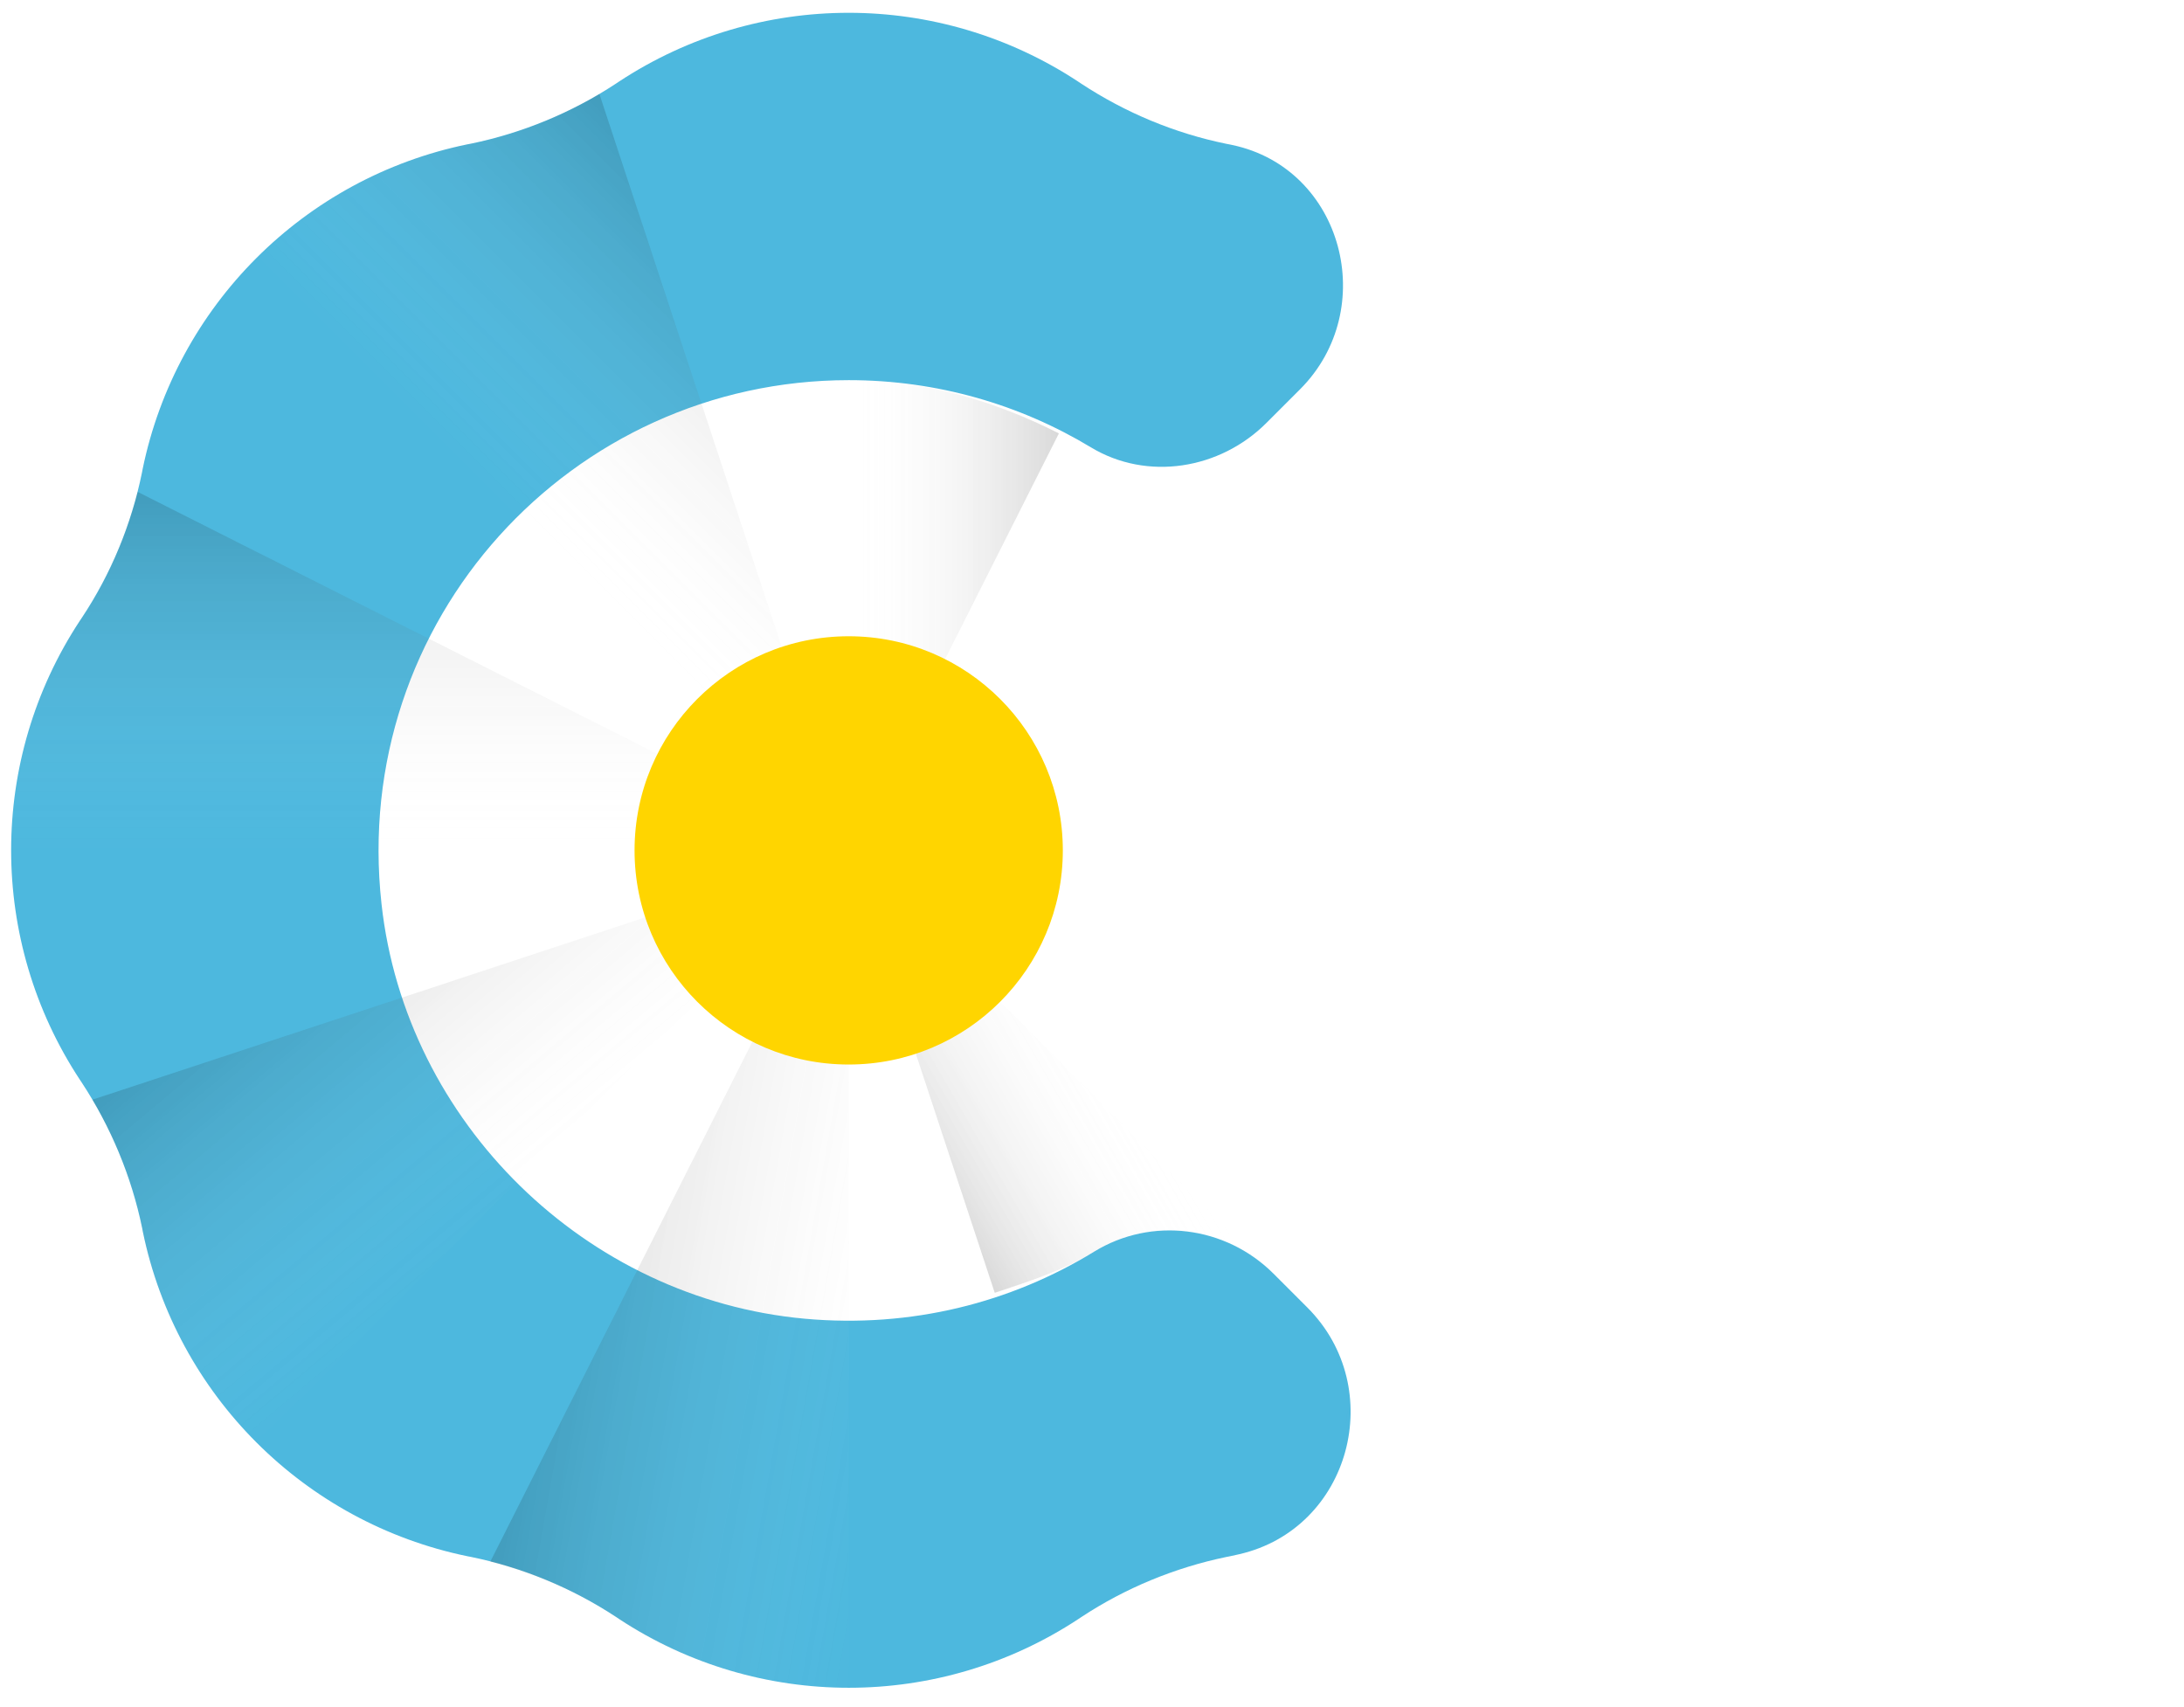
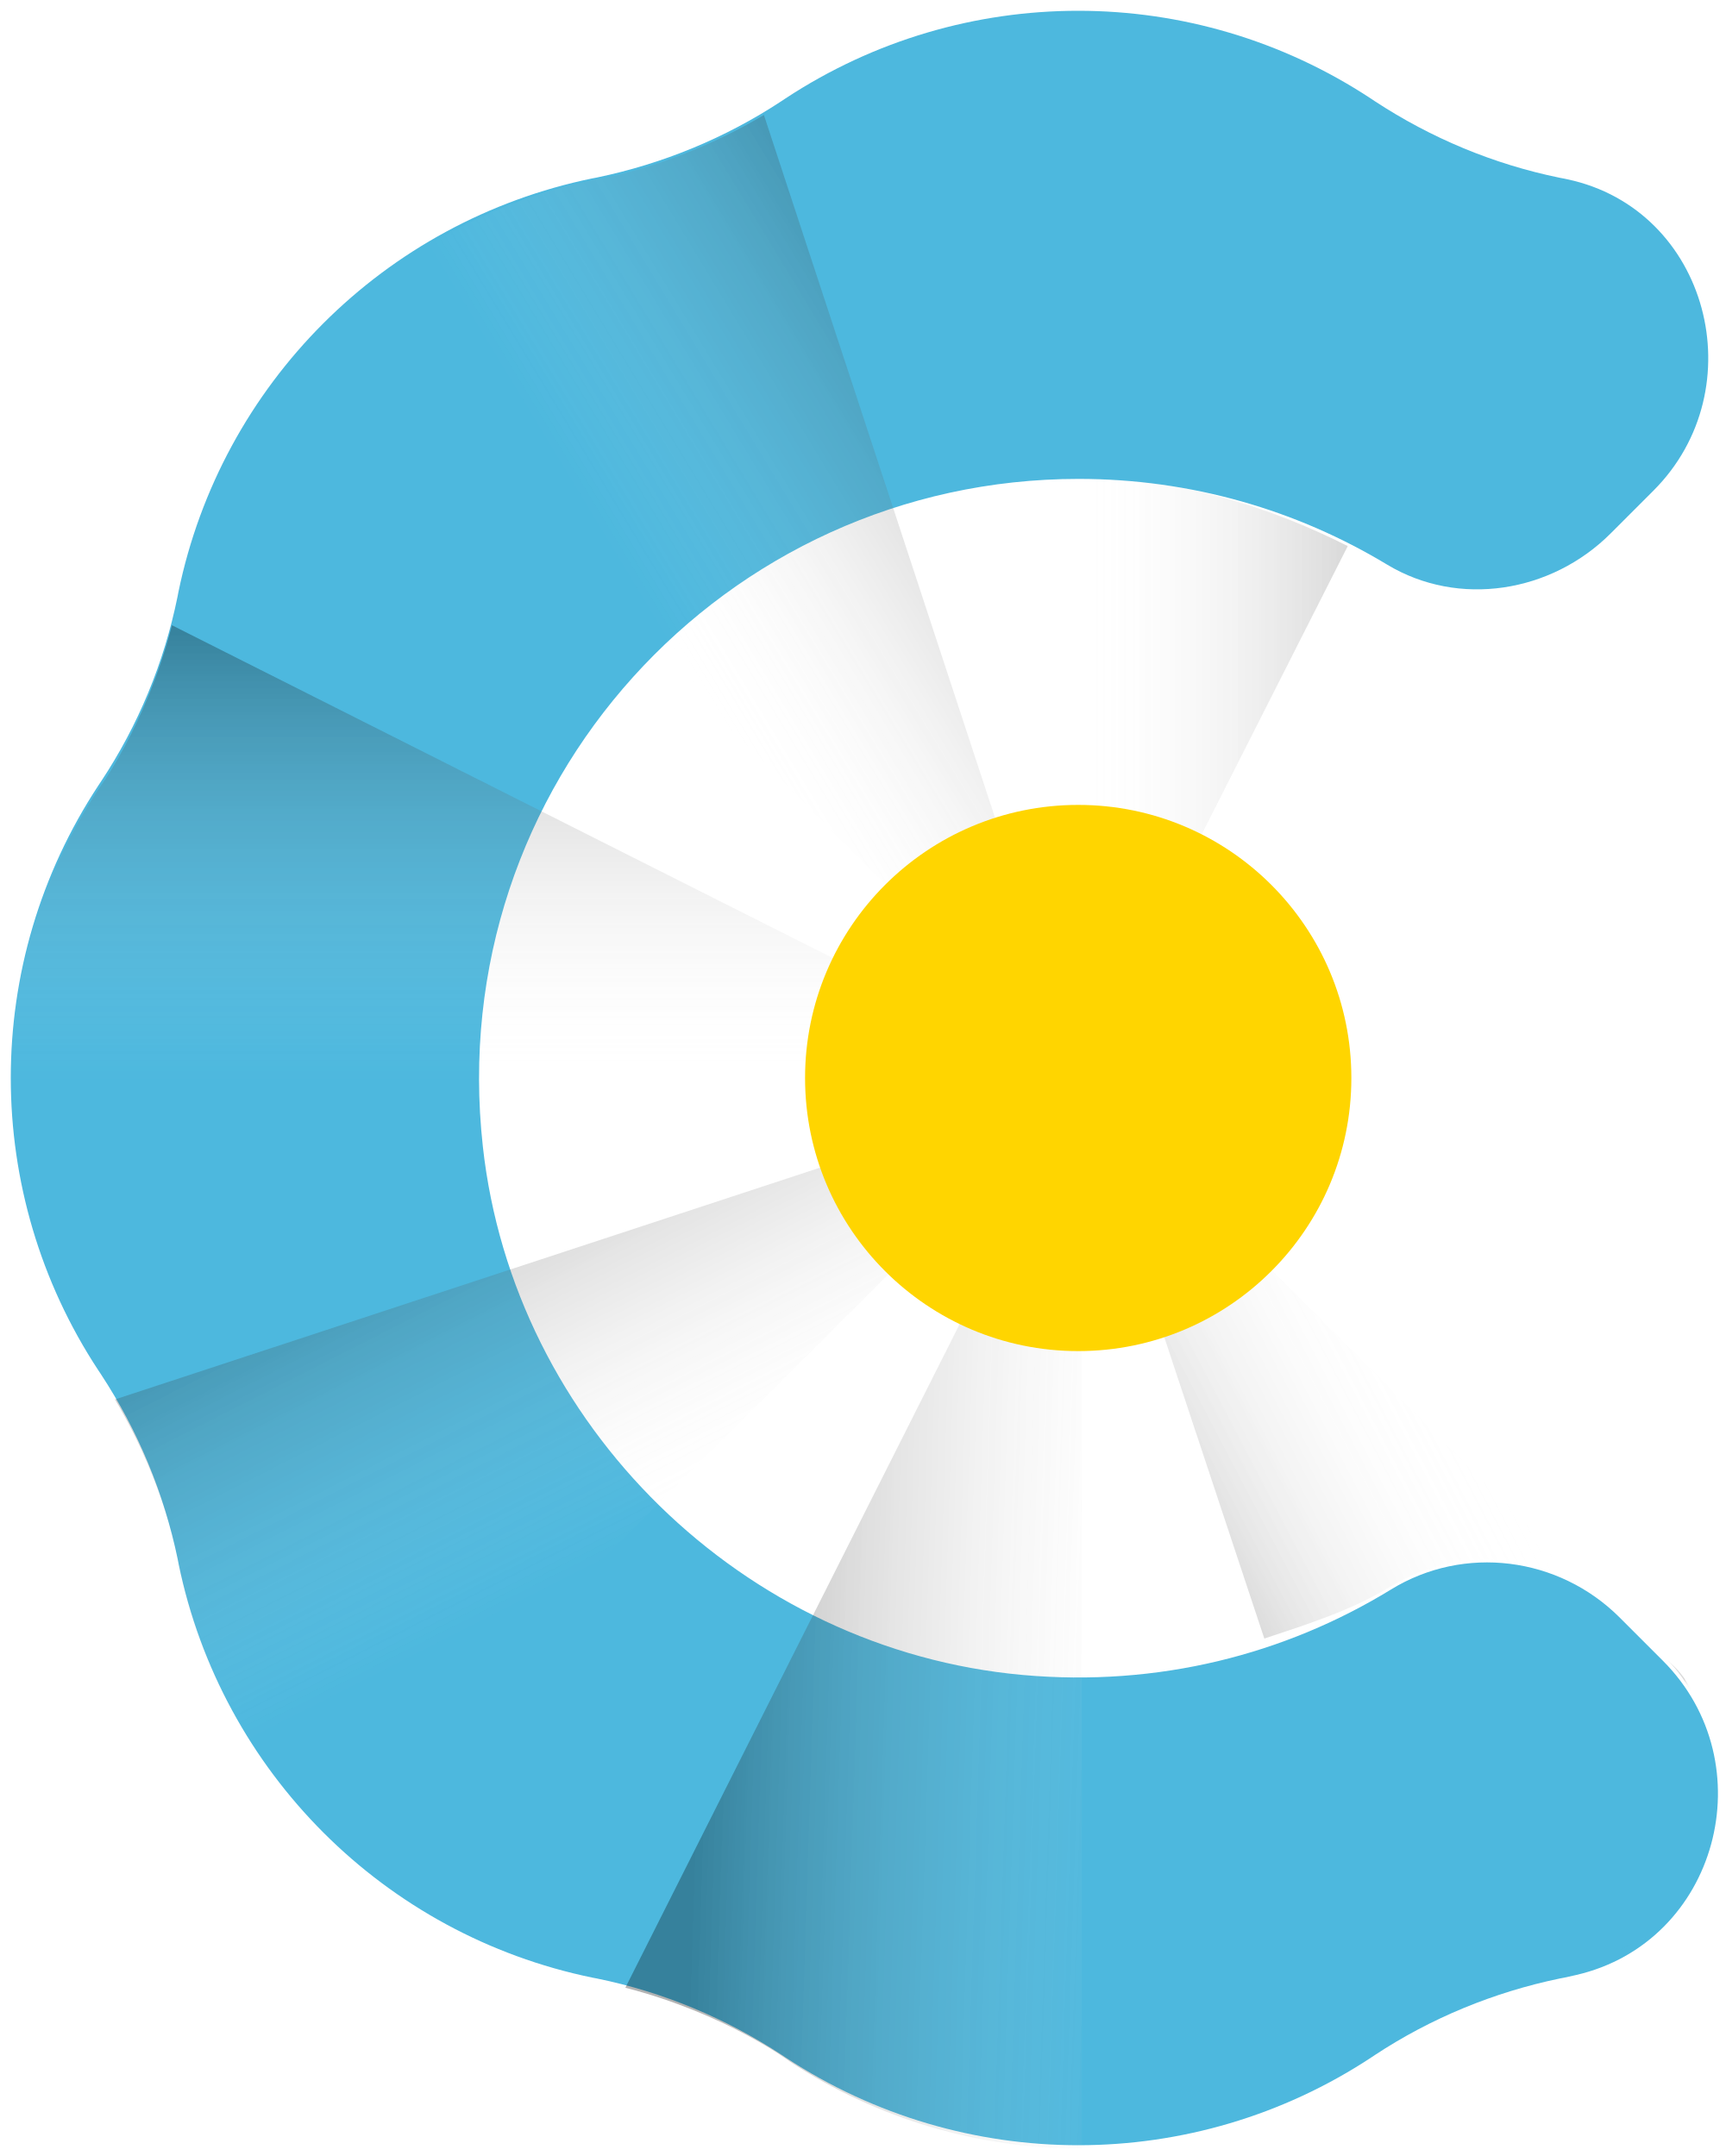
- <svg xmlns="http://www.w3.org/2000/svg" version="1.1" id="Layer_1" x="0px" y="0px" viewBox="0 0 1280 1000" enable-background="new 0 0 1280 1000" xml:space="preserve">
-   <path fill="#4DB8DE" d="M641.2,733.6c-48.6,29.8-107,44.9-169.3,39.3c-128.5-11.6-234.2-114.9-248.3-243.1  c-18.4-166.3,111.3-307,273.9-307c51.9,0,100.5,14.4,141.9,39.4c33,19.9,75.6,12.9,102.8-14.3l19.7-19.7  c46.9-46.9,25.3-129.4-39.6-143.2c-0.5-0.1-0.9-0.2-1.4-0.3l-2.1-0.4c-30.3-6.2-59.1-18.2-85-35.2l-1.8-1.2  C591.2,21,544.3,7.5,497.4,7.5c-46.9,0-93.7,13.4-134.6,40.3L361,49c-25.8,17-54.7,28.9-85,35.2l-2.1,0.4  c-95.7,19.7-170.6,94.6-190.3,190.3l-0.4,2.1C77,307.4,65.1,336.2,48,362l-1.2,1.8c-53.7,81.6-53.7,187.4,0,269l1.2,1.8  c17,25.9,29,54.8,35.3,85.1l0.4,2.1c19.7,95.7,94.6,170.6,190.3,190.3l2.1,0.4c30.3,6.2,59.1,18.2,85,35.2l1.8,1.2  c81.7,53.7,187.5,53.7,269.1,0l1.8-1.2c25.8-17,54.7-28.9,85-35.2l2.1-0.4c1.8-0.4,3.6-0.8,5.4-1.2c65.2-15,87.2-97.3,39.9-144.6  l-19.9-19.9C718.3,718.5,674.9,712.9,641.2,733.6z" />
-   <g opacity="0.5">
-     <linearGradient id="SVGID_1_" gradientUnits="userSpaceOnUse" x1="323.913" y1="324.831" x2="472.449" y2="176.294">
-       <stop offset="0" style="stop-color:#FFFFFF;stop-opacity:0" />
-       <stop offset="0.258" style="stop-color:#C1C1C1;stop-opacity:0.258" />
-       <stop offset="0.853" style="stop-color:#272727;stop-opacity:0.853" />
-       <stop offset="1" style="stop-color:#000000" />
+ <svg xmlns="http://www.w3.org/2000/svg" width="480px" height="600px" viewBox="0 0 480 600" version="1.1">
+   <defs>
+     <linearGradient x1="49.989%" y1="60.846%" x2="92.783%" y2="27.339%" id="linearGradient-1">
+       <stop stop-color="#FFFFFF" stop-opacity="0" offset="0%" />
+       <stop stop-color="#C1C1C1" stop-opacity="0.258" offset="25.84%" />
+       <stop stop-color="#272727" stop-opacity="0.853" offset="85.28%" />
+       <stop stop-color="#000000" offset="100%" />
    </linearGradient>
-     <path opacity="0.3" fill="url(#SVGID_1_)" d="M351.3,55.1C310.2,79.4,274,84.6,274,84.6c-47.9,9.9-90.5,33.5-123.6,66.7   l347.1,347.1L351.3,55.1z" />
-     <linearGradient id="SVGID_2_" gradientUnits="userSpaceOnUse" x1="252.031" y1="498.368" x2="252.031" y2="288.306">
-       <stop offset="0" style="stop-color:#FFFFFF;stop-opacity:0" />
-       <stop offset="0.258" style="stop-color:#C1C1C1;stop-opacity:0.258" />
-       <stop offset="0.853" style="stop-color:#272727;stop-opacity:0.853" />
-       <stop offset="1" style="stop-color:#000000" />
+     <linearGradient x1="50.006%" y1="99.985%" x2="50.006%" y2="0.003%" id="linearGradient-2">
+       <stop stop-color="#FFFFFF" stop-opacity="0" offset="0%" />
+       <stop stop-color="#C1C1C1" stop-opacity="0.258" offset="25.84%" />
+       <stop stop-color="#272727" stop-opacity="0.853" offset="85.28%" />
+       <stop stop-color="#000000" offset="100%" />
    </linearGradient>
-     <path opacity="0.3" fill="url(#SVGID_2_)" d="M80.7,288.3c-11.9,46.2-33.8,75.5-33.8,75.5C20,404.6,6.6,451.5,6.6,498.4h490.8   L80.7,288.3z" />
-     <linearGradient id="SVGID_3_" gradientUnits="userSpaceOnUse" x1="337.304" y1="688.59" x2="198.645" y2="523.342">
-       <stop offset="0" style="stop-color:#FFFFFF;stop-opacity:0" />
-       <stop offset="0.258" style="stop-color:#C1C1C1;stop-opacity:0.258" />
-       <stop offset="0.853" style="stop-color:#272727;stop-opacity:0.853" />
-       <stop offset="1" style="stop-color:#000000" />
+     <linearGradient x1="63.863%" y1="54.823%" x2="32.584%" y2="7.215%" id="linearGradient-3">
+       <stop stop-color="#FFFFFF" stop-opacity="0" offset="0%" />
+       <stop stop-color="#C1C1C1" stop-opacity="0.258" offset="25.84%" />
+       <stop stop-color="#272727" stop-opacity="0.853" offset="85.28%" />
+       <stop stop-color="#000000" offset="100%" />
    </linearGradient>
-     <path opacity="0.3" fill="url(#SVGID_3_)" d="M54.2,644.5c24.3,41.1,29.5,77.3,29.5,77.3c9.9,47.9,33.5,90.5,66.7,123.6   l347.1-347.1L54.2,644.5z" />
-     <linearGradient id="SVGID_4_" gradientUnits="userSpaceOnUse" x1="539.095" y1="753.022" x2="322.705" y2="714.866">
-       <stop offset="0" style="stop-color:#FFFFFF;stop-opacity:0" />
-       <stop offset="0.258" style="stop-color:#C1C1C1;stop-opacity:0.258" />
-       <stop offset="0.853" style="stop-color:#272727;stop-opacity:0.853" />
-       <stop offset="1" style="stop-color:#000000" />
+     <linearGradient x1="119.798%" y1="51.868%" x2="16.804%" y2="44.096%" id="linearGradient-4">
+       <stop stop-color="#FFFFFF" stop-opacity="0" offset="0%" />
+       <stop stop-color="#C1C1C1" stop-opacity="0.258" offset="25.84%" />
+       <stop stop-color="#272727" stop-opacity="0.853" offset="85.28%" />
+       <stop stop-color="#000000" offset="100%" />
    </linearGradient>
-     <path opacity="0.3" fill="url(#SVGID_4_)" d="M287.4,915.2c46.2,11.9,75.5,33.8,75.5,33.8c40.8,26.9,87.7,40.3,134.6,40.3V498.4   L287.4,915.2z" />
+     <linearGradient x1="426.862%" y1="37.28%" x2="-398.652%" y2="62.888%" id="linearGradient-5">
+       <stop stop-color="#FFFFFF" stop-opacity="0" offset="0%" />
+       <stop stop-color="#FBFBFB" stop-opacity="0.061" offset="12.25%" />
+       <stop stop-color="#EFEFEF" stop-opacity="0.124" offset="24.76%" />
+       <stop stop-color="#DADADA" stop-opacity="0.187" offset="37.4%" />
+       <stop stop-color="#BDBDBD" stop-opacity="0.251" offset="50.13%" />
+       <stop stop-color="#989898" stop-opacity="0.315" offset="62.94%" />
+       <stop stop-color="#6B6B6B" stop-opacity="0.379" offset="75.82%" />
+       <stop stop-color="#373737" stop-opacity="0.442" offset="88.49%" />
+       <stop stop-color="#000000" stop-opacity="0.5" offset="100%" />
+     </linearGradient>
+     <linearGradient x1="65.856%" y1="38.78%" x2="14.616%" y2="66.88%" id="linearGradient-6">
+       <stop stop-color="#FFFFFF" stop-opacity="0" offset="0%" />
+       <stop stop-color="#FBFBFB" stop-opacity="0.061" offset="12.25%" />
+       <stop stop-color="#EFEFEF" stop-opacity="0.124" offset="24.76%" />
+       <stop stop-color="#DADADA" stop-opacity="0.187" offset="37.4%" />
+       <stop stop-color="#BDBDBD" stop-opacity="0.251" offset="50.13%" />
+       <stop stop-color="#989898" stop-opacity="0.315" offset="62.94%" />
+       <stop stop-color="#6B6B6B" stop-opacity="0.379" offset="75.82%" />
+       <stop stop-color="#373737" stop-opacity="0.442" offset="88.49%" />
+       <stop stop-color="#000000" stop-opacity="0.5" offset="100%" />
+     </linearGradient>
+     <linearGradient x1="62.913%" y1="45.82%" x2="49.228%" y2="50.297%" id="linearGradient-7">
+       <stop stop-color="#FFFFFF" stop-opacity="0" offset="0%" />
+       <stop stop-color="#FBFBFB" stop-opacity="0.061" offset="12.25%" />
+       <stop stop-color="#EFEFEF" stop-opacity="0.124" offset="24.76%" />
+       <stop stop-color="#DADADA" stop-opacity="0.187" offset="37.4%" />
+       <stop stop-color="#BDBDBD" stop-opacity="0.251" offset="50.13%" />
+       <stop stop-color="#989898" stop-opacity="0.315" offset="62.94%" />
+       <stop stop-color="#6B6B6B" stop-opacity="0.379" offset="75.82%" />
+       <stop stop-color="#373737" stop-opacity="0.442" offset="88.49%" />
+       <stop stop-color="#000000" stop-opacity="0.5" offset="100%" />
+     </linearGradient>
+     <linearGradient x1="125.09%" y1="24.99%" x2="-25.078%" y2="74.892%" id="linearGradient-8">
+       <stop stop-color="#FFFFFF" stop-opacity="0" offset="0%" />
+       <stop stop-color="#FBFBFB" stop-opacity="0.061" offset="12.25%" />
+       <stop stop-color="#EFEFEF" stop-opacity="0.124" offset="24.76%" />
+       <stop stop-color="#DADADA" stop-opacity="0.187" offset="37.4%" />
+       <stop stop-color="#BDBDBD" stop-opacity="0.251" offset="50.13%" />
+       <stop stop-color="#989898" stop-opacity="0.315" offset="62.94%" />
+       <stop stop-color="#6B6B6B" stop-opacity="0.379" offset="75.82%" />
+       <stop stop-color="#373737" stop-opacity="0.442" offset="88.49%" />
+       <stop stop-color="#000000" stop-opacity="0.5" offset="100%" />
+     </linearGradient>
+     <linearGradient x1="100.417%" y1="1.247%" x2="1.593%" y2="104.661%" id="linearGradient-9">
+       <stop stop-color="#FFFFFF" stop-opacity="0" offset="0%" />
+       <stop stop-color="#FBFBFB" stop-opacity="0.061" offset="12.25%" />
+       <stop stop-color="#EFEFEF" stop-opacity="0.124" offset="24.76%" />
+       <stop stop-color="#DADADA" stop-opacity="0.187" offset="37.4%" />
+       <stop stop-color="#BDBDBD" stop-opacity="0.251" offset="50.13%" />
+       <stop stop-color="#989898" stop-opacity="0.315" offset="62.94%" />
+       <stop stop-color="#6B6B6B" stop-opacity="0.379" offset="75.82%" />
+       <stop stop-color="#373737" stop-opacity="0.442" offset="88.49%" />
+       <stop stop-color="#000000" stop-opacity="0.5" offset="100%" />
+     </linearGradient>
+     <linearGradient x1="0.039%" y1="50.018%" x2="99.996%" y2="50.018%" id="linearGradient-10">
+       <stop stop-color="#FFFFFF" stop-opacity="0" offset="0%" />
+       <stop stop-color="#C1C1C1" stop-opacity="0.129" offset="25.84%" />
+       <stop stop-color="#272727" stop-opacity="0.426" offset="85.28%" />
+       <stop stop-color="#000000" stop-opacity="0.5" offset="100%" />
+     </linearGradient>
+   </defs>
+   <g id="Page-1" stroke="none" stroke-width="1" fill="none" fill-rule="evenodd">
+     <g id="Artboard-1">
+       <g id="constitucional_iso" transform="translate(3, 3)">
+         <path d="M384.019,439.355 C354.613,457.386 319.277,466.523 281.582,463.135 C203.831,456.116 139.876,393.61 131.344,316.038 C120.211,215.411 198.688,130.275 297.071,130.275 C328.474,130.275 357.88,138.989 382.93,154.116 C402.897,166.157 428.673,161.922 445.131,145.463 L457.05,133.543 C485.428,105.164 472.359,55.245 433.09,46.894 C432.787,46.834 432.545,46.773 432.243,46.713 L430.972,46.471 C412.639,42.719 395.213,35.458 379.542,25.172 L378.453,24.446 C353.766,8.169 325.388,0 297.011,0 C268.633,0 240.316,8.108 215.569,24.385 L214.48,25.111 C198.869,35.398 181.383,42.598 163.05,46.41 L161.779,46.652 C103.874,58.573 58.555,103.894 46.635,161.801 L46.393,163.071 C42.642,181.466 35.442,198.893 25.095,214.504 L24.369,215.593 C-8.123,264.968 -8.123,328.986 24.369,378.362 L25.095,379.451 C35.381,395.123 42.642,412.61 46.454,430.944 L46.696,432.215 C58.616,490.121 103.935,535.443 161.84,547.363 L163.11,547.605 C181.444,551.356 198.869,558.617 214.541,568.904 L215.63,569.63 C265.064,602.123 329.079,602.123 378.453,569.63 L379.542,568.904 C395.152,558.617 412.639,551.417 430.972,547.605 L432.243,547.363 C433.332,547.121 434.421,546.879 435.51,546.637 C474.96,537.56 488.272,487.762 459.652,459.141 L447.611,447.1 C430.67,430.218 404.41,426.829 384.019,439.355 L384.019,439.355 Z" id="Shape" fill="#4DB8DE" />
+         <g id="Group" transform="translate(0, 29)" opacity="0.3">
+           <path d="M209.547,0 C184.681,14.746 162.78,17.901 162.78,17.901 C133.799,23.908 108.026,38.229 88,58.375 L298,269 L209.547,0 L209.547,0 Z" id="Shape" fill="url(#linearGradient-1)" />
+           <path d="M44.84,142 C37.639,169.927 24.387,187.638 24.387,187.638 C8.109,212.3 0,240.65 0,269 L297,269 L44.84,142 L44.84,142 Z" id="Shape" fill="url(#linearGradient-2)" />
+           <path d="M29,357.453 C43.746,382.319 46.901,404.22 46.901,404.22 C52.908,433.201 67.229,458.974 87.375,479 L298,269 L29,357.453 L29,357.453 Z" id="Shape" fill="url(#linearGradient-3)" />
+           <path d="M171,521.169 C198.927,528.368 216.638,541.618 216.638,541.618 C241.3,557.893 269.65,566 298,566 L298,269 L171,521.169 L171,521.169 Z" id="Shape" fill="url(#linearGradient-4)" />
+         </g>
+         <g id="Group" transform="translate(297, 297)" opacity="0.3">
+           <path d="M177,205 C177.762,198.857 178.652,192.898 177.254,187 C178.715,193.02 177.699,198.98 177,205 L177,205 Z" id="Shape" fill="url(#linearGradient-5)" />
+           <path d="M0,0 L51.784,156 C63.944,151.969 76.224,148.059 86.992,141.501 C106.835,129.408 132.061,132.537 149,148.119 L0,0 L0,0 Z" id="Shape" fill="url(#linearGradient-6)" />
+           <path d="M165.923,163.882 L164,162 C169.53,167.647 172.656,174.235 175,181 C172.896,174.882 170.792,168.647 165.923,163.882 L165.923,163.882 Z" id="Shape" fill="url(#linearGradient-7)" />
+           <path d="M170,224 C172,220.57 174.848,217.721 176,214 C174.848,217.721 172,220.628 170,224 L170,224 Z" id="Shape" fill="url(#linearGradient-8)" />
+           <path d="M150,243 C154.138,240.688 158.808,239.312 162,236 C158.808,239.25 154.079,240.688 150,243 L150,243 Z" id="Shape" fill="url(#linearGradient-9)" />
+         </g>
+         <path d="M297,130 L297,297 L372,148.966 C349.293,137.514 324.212,130 297,130 L297,130 Z" id="Shape" opacity="0.3" fill="url(#linearGradient-10)" />
+         <circle id="Oval" fill="#FFD500" cx="297" cy="297" r="76" />
+       </g>
+     </g>
  </g>
-   <g>
-     <linearGradient id="SVGID_5_" gradientUnits="userSpaceOnUse" x1="795.32" y1="818.223" x2="782.324" y2="825.726">
-       <stop offset="0" style="stop-color:#FFFFFF;stop-opacity:0" />
-       <stop offset="0.122" style="stop-color:#FBFBFB;stop-opacity:6.124549e-02" />
-       <stop offset="0.248" style="stop-color:#EFEFEF;stop-opacity:0.124" />
-       <stop offset="0.374" style="stop-color:#DADADA;stop-opacity:0.187" />
-       <stop offset="0.501" style="stop-color:#BDBDBD;stop-opacity:0.251" />
-       <stop offset="0.629" style="stop-color:#989898;stop-opacity:0.315" />
-       <stop offset="0.758" style="stop-color:#6B6B6B;stop-opacity:0.379" />
-       <stop offset="0.885" style="stop-color:#373737;stop-opacity:0.442" />
-       <stop offset="1" style="stop-color:#000000;stop-opacity:0.5" />
-     </linearGradient>
-     <path opacity="0.3" fill="url(#SVGID_5_)" d="M788.6,836.6c1.2-10,2.6-19.7,0.4-29.3C791.3,817.1,789.7,826.8,788.6,836.6z" />
-     <linearGradient id="SVGID_6_" gradientUnits="userSpaceOnUse" x1="659.602" y1="598.956" x2="533.399" y2="671.82">
-       <stop offset="0" style="stop-color:#FFFFFF;stop-opacity:0" />
-       <stop offset="0.122" style="stop-color:#FBFBFB;stop-opacity:6.124549e-02" />
-       <stop offset="0.248" style="stop-color:#EFEFEF;stop-opacity:0.124" />
-       <stop offset="0.374" style="stop-color:#DADADA;stop-opacity:0.187" />
-       <stop offset="0.501" style="stop-color:#BDBDBD;stop-opacity:0.251" />
-       <stop offset="0.629" style="stop-color:#989898;stop-opacity:0.315" />
-       <stop offset="0.758" style="stop-color:#6B6B6B;stop-opacity:0.379" />
-       <stop offset="0.885" style="stop-color:#373737;stop-opacity:0.442" />
-       <stop offset="1" style="stop-color:#000000;stop-opacity:0.5" />
-     </linearGradient>
-     <path opacity="0.3" fill="url(#SVGID_6_)" d="M497.4,498.4L583,757.7c20.1-6.7,40.4-13.2,58.2-24.1c32.8-20.1,74.5-14.9,102.5,11   L497.4,498.4z" />
-     <linearGradient id="SVGID_7_" gradientUnits="userSpaceOnUse" x1="778.613" y1="782.8" x2="776.109" y2="784.246">
-       <stop offset="0" style="stop-color:#FFFFFF;stop-opacity:0" />
-       <stop offset="0.122" style="stop-color:#FBFBFB;stop-opacity:6.124549e-02" />
-       <stop offset="0.248" style="stop-color:#EFEFEF;stop-opacity:0.124" />
-       <stop offset="0.374" style="stop-color:#DADADA;stop-opacity:0.187" />
-       <stop offset="0.501" style="stop-color:#BDBDBD;stop-opacity:0.251" />
-       <stop offset="0.629" style="stop-color:#989898;stop-opacity:0.315" />
-       <stop offset="0.758" style="stop-color:#6B6B6B;stop-opacity:0.379" />
-       <stop offset="0.885" style="stop-color:#373737;stop-opacity:0.442" />
-       <stop offset="1" style="stop-color:#000000;stop-opacity:0.5" />
-     </linearGradient>
-     <path opacity="0.3" fill="url(#SVGID_7_)" d="M770.3,771.2l-3.2-3.2c9.2,9.6,14.4,20.8,18.3,32.3   C781.9,789.9,778.4,779.3,770.3,771.2z" />
-     <linearGradient id="SVGID_8_" gradientUnits="userSpaceOnUse" x1="790.084" y1="856.498" x2="775.217" y2="865.081">
-       <stop offset="0" style="stop-color:#FFFFFF;stop-opacity:0" />
-       <stop offset="0.122" style="stop-color:#FBFBFB;stop-opacity:6.124549e-02" />
-       <stop offset="0.248" style="stop-color:#EFEFEF;stop-opacity:0.124" />
-       <stop offset="0.374" style="stop-color:#DADADA;stop-opacity:0.187" />
-       <stop offset="0.501" style="stop-color:#BDBDBD;stop-opacity:0.251" />
-       <stop offset="0.629" style="stop-color:#989898;stop-opacity:0.315" />
-       <stop offset="0.758" style="stop-color:#6B6B6B;stop-opacity:0.379" />
-       <stop offset="0.885" style="stop-color:#373737;stop-opacity:0.442" />
-       <stop offset="1" style="stop-color:#000000;stop-opacity:0.5" />
-     </linearGradient>
-     <path opacity="0.3" fill="url(#SVGID_8_)" d="M777.7,869.4c3.3-5.9,8-10.8,9.9-17.2C785.7,858.6,781,863.6,777.7,869.4z" />
-     <linearGradient id="SVGID_9_" gradientUnits="userSpaceOnUse" x1="765.085" y1="889.74" x2="745.023" y2="901.322">
-       <stop offset="0" style="stop-color:#FFFFFF;stop-opacity:0" />
-       <stop offset="0.122" style="stop-color:#FBFBFB;stop-opacity:6.124549e-02" />
-       <stop offset="0.248" style="stop-color:#EFEFEF;stop-opacity:0.124" />
-       <stop offset="0.374" style="stop-color:#DADADA;stop-opacity:0.187" />
-       <stop offset="0.501" style="stop-color:#BDBDBD;stop-opacity:0.251" />
-       <stop offset="0.629" style="stop-color:#989898;stop-opacity:0.315" />
-       <stop offset="0.758" style="stop-color:#6B6B6B;stop-opacity:0.379" />
-       <stop offset="0.885" style="stop-color:#373737;stop-opacity:0.442" />
-       <stop offset="1" style="stop-color:#000000;stop-opacity:0.5" />
-     </linearGradient>
-     <path opacity="0.3" fill="url(#SVGID_9_)" d="M744.7,900.8c7-3.7,14.9-5.9,20.3-11.2C759.6,894.8,751.6,897.1,744.7,900.8z" />
-   </g>
-   <linearGradient id="SVGID_10_" gradientUnits="userSpaceOnUse" x1="497.447" y1="360.548" x2="620.596" y2="360.548">
-     <stop offset="0" style="stop-color:#FFFFFF;stop-opacity:0" />
-     <stop offset="0.258" style="stop-color:#C1C1C1;stop-opacity:0.129" />
-     <stop offset="0.853" style="stop-color:#272727;stop-opacity:0.426" />
-     <stop offset="1" style="stop-color:#000000;stop-opacity:0.5" />
-   </linearGradient>
-   <path opacity="0.3" fill="url(#SVGID_10_)" d="M497.4,222.7v275.6L620.6,254C583.3,235.1,542.1,222.7,497.4,222.7z" />
-   <circle fill="#FFD500" cx="497.4" cy="498.4" r="125.5" />
</svg>
